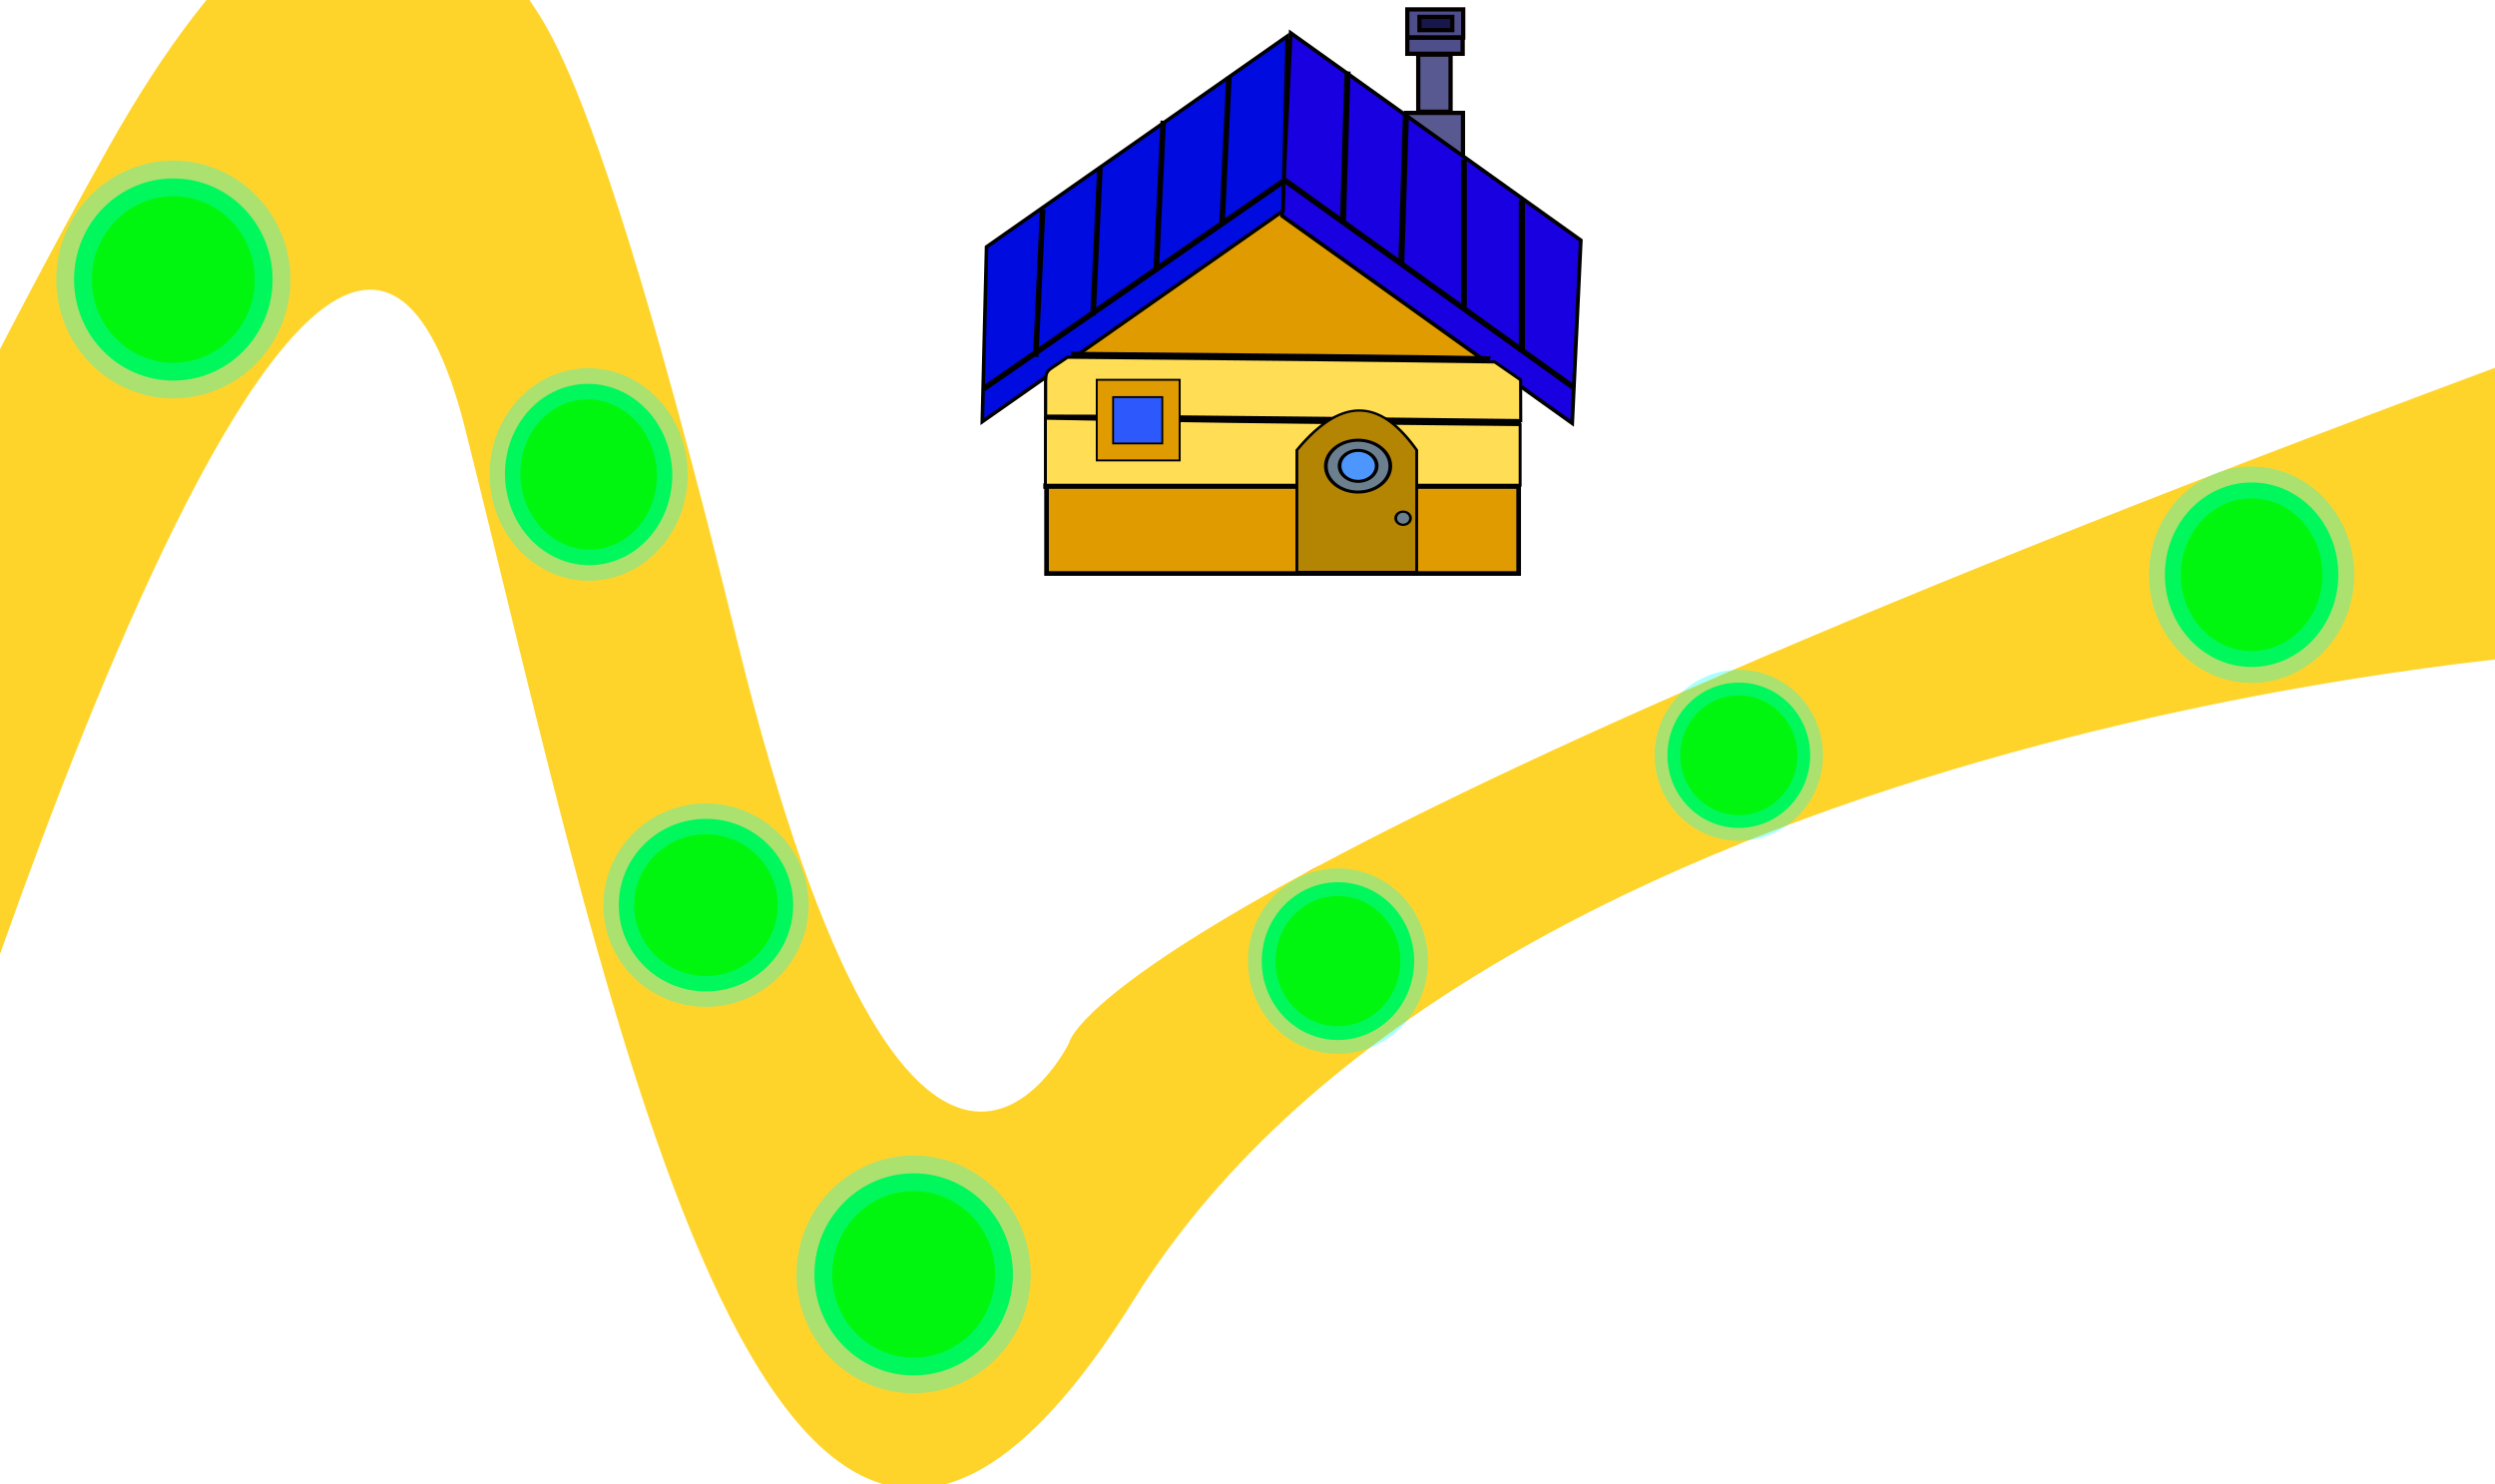
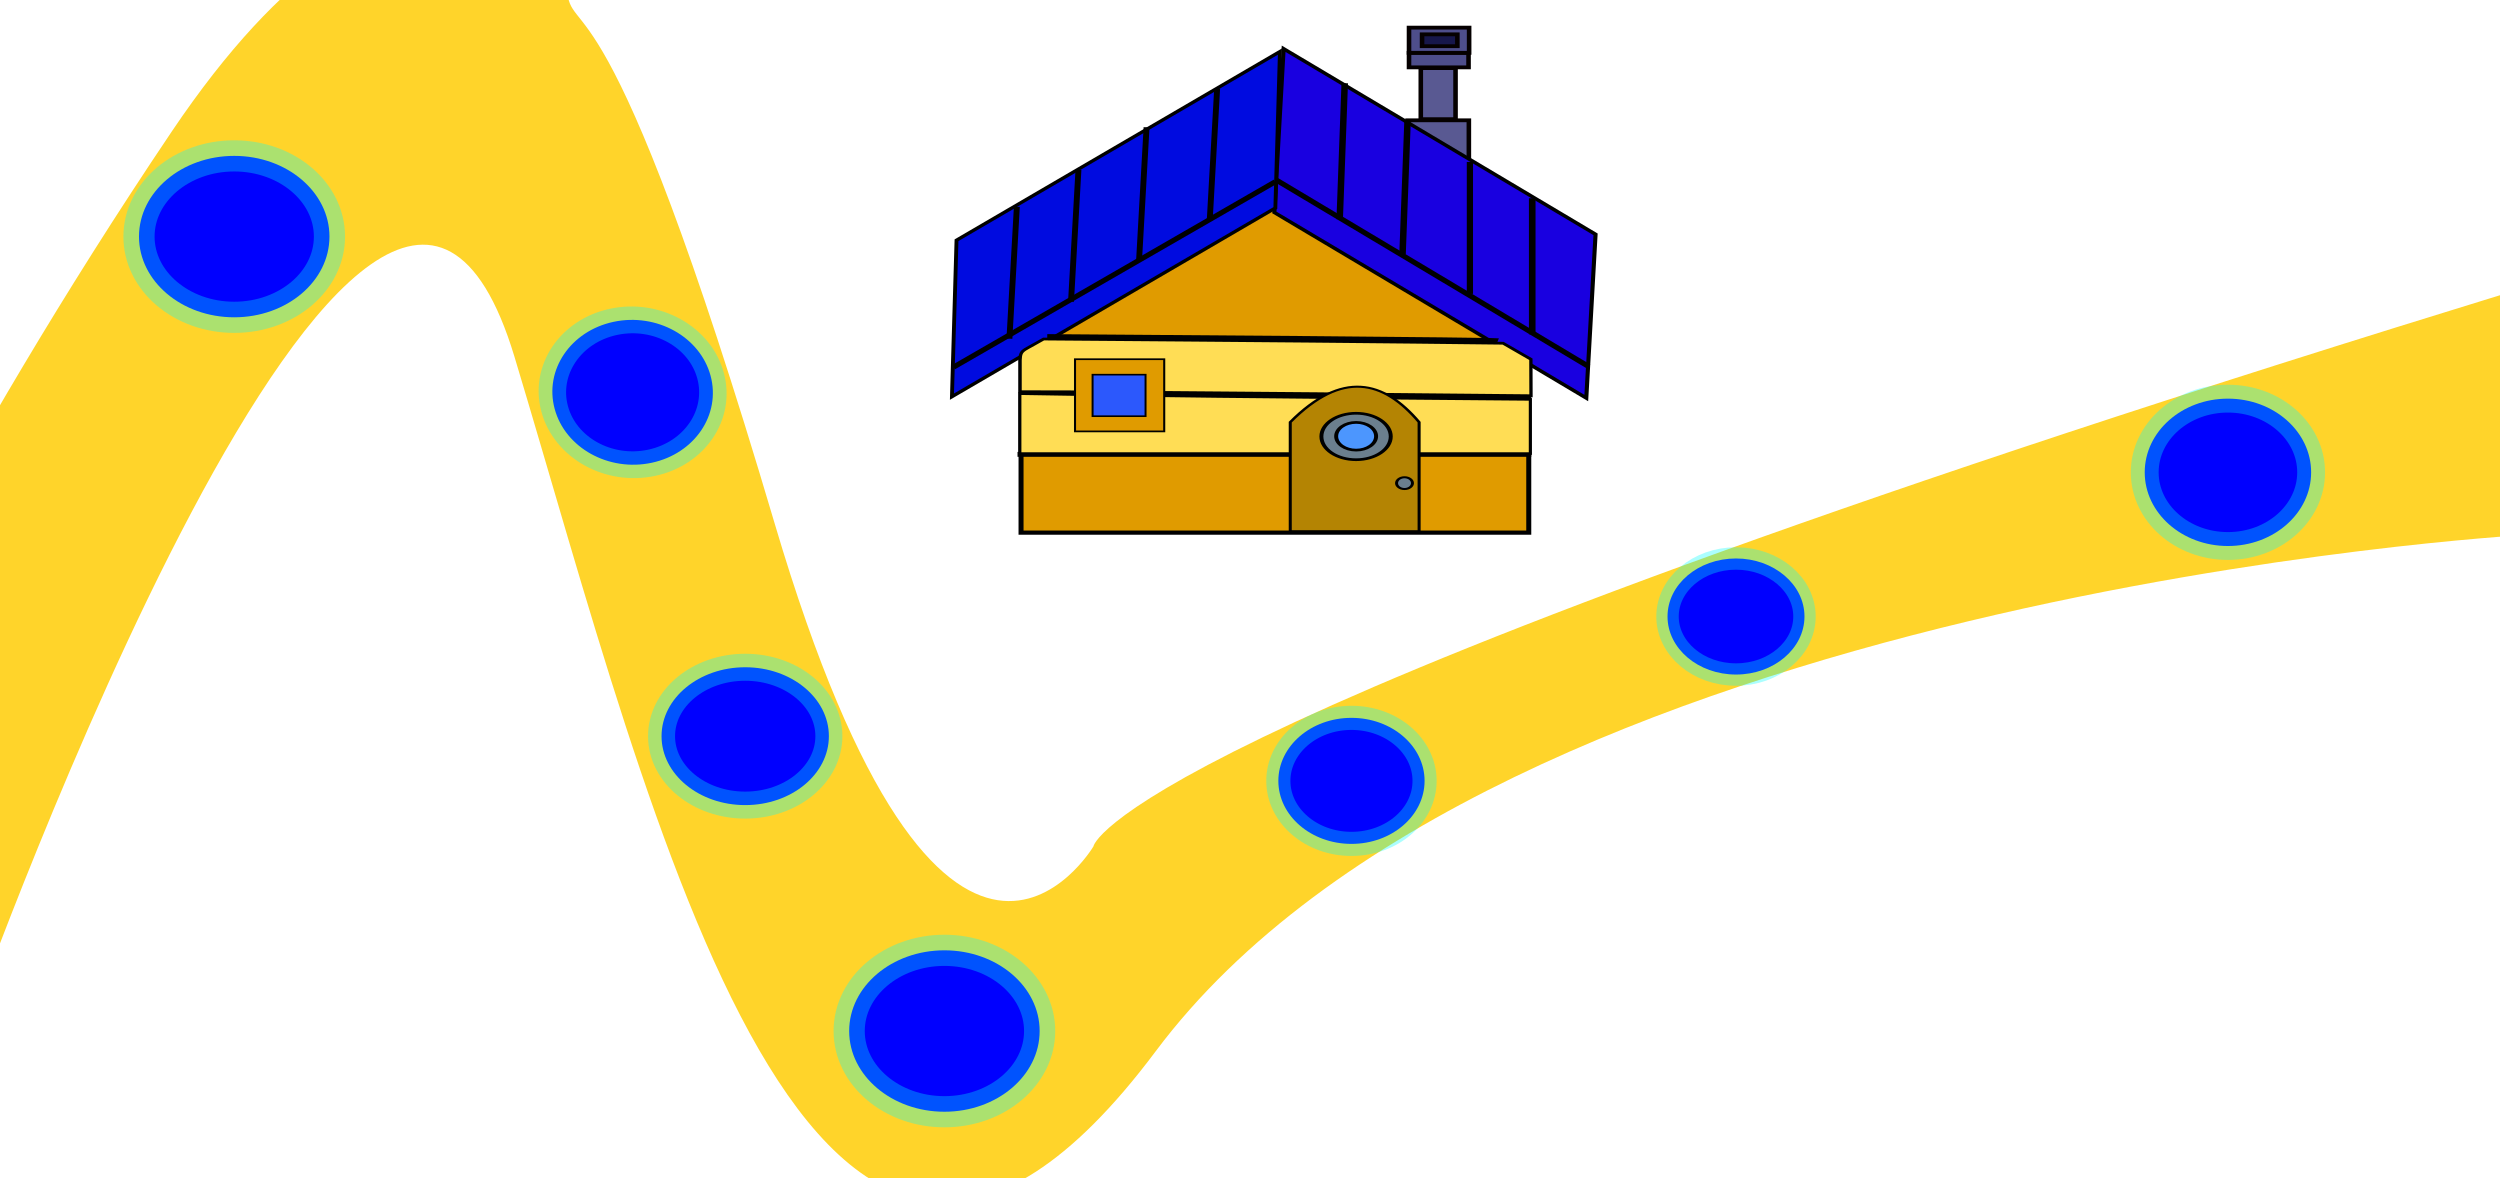
- <svg xmlns="http://www.w3.org/2000/svg" width="987" height="587" viewBox="0 0 261.144 155.31" version="1.1" id="svg8">
+ <svg xmlns="http://www.w3.org/2000/svg" width="1380" height="650" viewBox="0 0 365.125 171.979" version="1.1" id="svg8">
  <defs id="defs2" />
-   <g id="layer1" transform="translate(0,-141.6896)">
-     <ellipse style="fill:#0000ff;fill-opacity:1;stroke:#fb0000;stroke-width:2.861;stroke-miterlimit:4;stroke-dasharray:none;stroke-opacity:1" id="path1009-9-4-4-1" cx="226.391" cy="205.53" rx="7.973" ry="8.118" />
-     <ellipse style="fill:#0000ff;fill-opacity:1;stroke:#fb0000;stroke-width:2.521;stroke-miterlimit:4;stroke-dasharray:none;stroke-opacity:1" id="path1009-9-4-4" cx="181.429" cy="221.015" rx="7.026" ry="7.154" />
-     <ellipse style="fill:#0000ff;fill-opacity:1;stroke:#fb0000;stroke-width:2.751;stroke-miterlimit:4;stroke-dasharray:none;stroke-opacity:1" id="path1009-9-4" cx="141.552" cy="240.821" rx="7.667" ry="7.806" />
-     <ellipse style="fill:#0000ff;fill-opacity:1;stroke:#fb0000;stroke-width:3.729;stroke-miterlimit:4;stroke-dasharray:none;stroke-opacity:1" id="path1009-9" cx="95.25" cy="275.833" rx="10.391" ry="10.58" />
-     <ellipse style="fill:#0000ff;fill-opacity:1;stroke:#fb0000;stroke-width:3.043;stroke-miterlimit:4;stroke-dasharray:none;stroke-opacity:1" id="path1009-1-1" cx="71.815" cy="233.122" rx="8.277" ry="8.844" />
-     <path id="path200" transform="matrix(0.2645833,0,0,0.2645833,0,141.6896)" style="fill:#ffd42a;fill-opacity:1;stroke:#000000;stroke-width:0;stroke-linecap:butt;stroke-linejoin:miter;stroke-miterlimit:4;stroke-dasharray:none;stroke-opacity:1" d="M 158.572,-50.143 C 129.644,-49.428 89.286,-24.429 42.857,58.428 -50,224.142 -98.572,354.143 -98.572,354.143 c 0,0 54.287,124.285 54.287,134.285 0,10 5.164,7.916 5.164,7.916 0,0 165.665,-555.584 223.244,-326.279 57.579,229.305 123.021,571.221 264.449,344.078 141.429,-227.143 564.285,-255.715 564.285,-255.715 0,0 81.428,-32.857 47.143,-57.143 -34.286,-24.286 430,-244.284 -100,-45.713 -530,198.571 -537.143,257.143 -537.143,257.143 0,0 -61.43,124.286 -131.43,-160 C 221.428,-31.571 207.143,15.571 205.715,-13 c -0.714,-14.286 -18.214,-37.857 -47.143,-37.143 z" />
-     <ellipse style="fill:#00f60f;fill-opacity:1;stroke:#00fbfb;stroke-width:3.729;stroke-miterlimit:4;stroke-dasharray:none;stroke-opacity:0.332" id="path1009" cx="18.143" cy="170.945" rx="10.391" ry="10.58" />
-     <g id="g1170" transform="matrix(0.6377061,0,0,0.6377061,196.7093,100.4396)">
+   <g id="layer1" transform="translate(0,-125.0208)">
+     <path id="path200" style="fill:#ffd42a;fill-opacity:1;stroke:#000000;stroke-width:0;stroke-linecap:butt;stroke-linejoin:miter;stroke-miterlimit:4;stroke-dasharray:none;stroke-opacity:1" d="m 66.085,112.196 c -10.246,0.211 -24.539,7.58 -40.983,32.007 -32.887,48.853 -50.09,87.178 -50.09,87.178 0,0 19.227,36.64 19.227,39.588 0,2.948 1.829,2.334 1.829,2.334 0,0 58.674,-163.789 79.067,-96.189 20.393,67.6 43.571,168.399 93.661,101.436 50.09,-66.963 199.854,-75.386 199.854,-75.386 0,0 28.84,-9.686 16.697,-16.846 -12.143,-7.16 152.294,-72.016 -35.417,-13.476 -187.711,58.54 -190.241,75.807 -190.241,75.807 0,0 -21.757,36.64 -46.549,-47.169 C 88.346,117.671 83.287,131.569 82.781,123.146 82.528,118.934 76.33,111.985 66.085,112.196 Z" />
+     <ellipse style="fill:#0000ff;fill-opacity:1;stroke:#00fbfb;stroke-width:4.554;stroke-miterlimit:4;stroke-dasharray:none;stroke-opacity:0.332" id="path1009" cx="34.209" cy="159.575" rx="13.909" ry="11.788" />
+     <g id="g1170" transform="matrix(0.956992,0,0,0.7965775,279.9355,76.30117)">
      <g style="stroke:#050000;stroke-width:0.7;stroke-miterlimit:4;stroke-dasharray:none;stroke-opacity:1" transform="translate(22.12264,-24.01812)" id="g1063">
        <path style="fill:#000058;fill-opacity:0.651;stroke:#050000;stroke-width:2.646;stroke-miterlimit:4;stroke-dasharray:none;stroke-opacity:1" d="m -369.666,-166.381 v 35.404 h 20.047 v -35.404 z m -7.625,36.172 v 62.125 h 35.354 v -62.125 z m 4.75,62.166 -25.859,0.24 V 0.133 h 76.791 l -1.566,-68.176 h -25.467 z" id="rect1027" transform="matrix(0.2645833,0,0,0.2645833,0,141.6896)" />
        <g style="stroke:#050000;stroke-width:0.7;stroke-miterlimit:4;stroke-dasharray:none;stroke-opacity:1" id="g1056">
          <rect y="94.87" x="-99.604" height="2.66" width="9.085" id="rect1036" style="fill:#000058;fill-opacity:0.694;stroke:#050000;stroke-width:0.7;stroke-miterlimit:4;stroke-dasharray:none;stroke-opacity:1" />
          <rect y="90.247" x="-99.604" height="4.623" width="9.173" id="rect1040" style="fill:#000058;fill-opacity:0.693;stroke:#050000;stroke-width:0.7;stroke-miterlimit:4;stroke-dasharray:none;stroke-opacity:1" />
          <rect y="91.475" x="-97.612" height="2.173" width="5.386" id="rect1042" style="fill:#000031;fill-opacity:0.704;stroke:#050000;stroke-width:0.7;stroke-miterlimit:4;stroke-dasharray:none;stroke-opacity:1" />
        </g>
      </g>
      <g transform="translate(46.84506,-86.84197)" id="g1092">
        <path style="fill:#e09b00;fill-opacity:1;stroke:#000000;stroke-width:0.765;stroke-miterlimit:4;stroke-dasharray:none;stroke-opacity:1" d="m -183.536,210.884 39.527,-26.08 37.958,26.08 v 34.774 h -77.485 z" id="rect36" />
        <g id="g924" transform="matrix(1.014843,0,0,1,1.269055,0.8182699)">
          <rect transform="matrix(0.8094836,0.5871426,-0.04640789,0.9989226,0,0)" y="251.375" x="-161.768" height="30.049" width="57.949" id="rect876-3" style="fill:#1900e0;fill-opacity:1;stroke:#000000;stroke-width:0.737;stroke-miterlimit:4;stroke-dasharray:none;stroke-opacity:1" />
          <path id="path908" d="m -144.009,179.979 47.247,34.396" style="fill:none;stroke:#000000;stroke-width:0.9;stroke-linecap:butt;stroke-linejoin:miter;stroke-miterlimit:4;stroke-dasharray:none;stroke-opacity:1" />
          <path id="path910" d="m -134.182,187.384 0.756,-24.944" style="fill:none;stroke:#000000;stroke-width:0.977;stroke-linecap:butt;stroke-linejoin:miter;stroke-miterlimit:4;stroke-dasharray:none;stroke-opacity:1" />
          <path id="path912" d="m -124.732,193.81 0.756,-24.565" style="fill:none;stroke:#000000;stroke-width:0.978;stroke-linecap:butt;stroke-linejoin:miter;stroke-miterlimit:4;stroke-dasharray:none;stroke-opacity:1" />
          <path id="path914" d="M -114.602,201.07 V 176.879" style="fill:none;stroke:#000000;stroke-width:0.937;stroke-linecap:butt;stroke-linejoin:miter;stroke-miterlimit:4;stroke-dasharray:none;stroke-opacity:1" />
          <path id="path916" d="M -105.229,208.478 V 183.532" style="fill:none;stroke:#000000;stroke-width:0.995;stroke-linecap:butt;stroke-linejoin:miter;stroke-miterlimit:4;stroke-dasharray:none;stroke-opacity:1" />
        </g>
        <g id="g961" transform="translate(-0.7169858,1.335941)">
          <rect transform="matrix(0.8189131,-0.5739175,-0.02433775,0.9997038,0,0)" y="56.67" x="-233.587" height="28.689" width="60.27" id="rect876" style="fill:#000be0;fill-opacity:1;stroke:#000000;stroke-width:0.734;stroke-miterlimit:4;stroke-dasharray:none;stroke-opacity:1" />
          <path id="path906" d="m -193.146,213.996 49.137,-34.018" style="fill:none;stroke:#000000;stroke-width:0.9;stroke-linecap:butt;stroke-linejoin:miter;stroke-miterlimit:4;stroke-dasharray:none;stroke-opacity:1" />
          <path id="path926" d="m -164.798,194.19 c 1.134,-24.19 1.134,-24.19 1.134,-24.19" style="fill:none;stroke:#000000;stroke-width:0.9;stroke-linecap:butt;stroke-linejoin:miter;stroke-miterlimit:4;stroke-dasharray:none;stroke-opacity:1" />
          <path id="path926-2" d="m -154.025,187.085 c 1.134,-24.19 1.134,-24.19 1.134,-24.19" style="fill:none;stroke:#000000;stroke-width:0.9;stroke-linecap:butt;stroke-linejoin:miter;stroke-miterlimit:4;stroke-dasharray:none;stroke-opacity:1" />
          <path id="path926-1" d="m -175.192,201.977 c 1.134,-24.19 1.134,-24.19 1.134,-24.19" style="fill:none;stroke:#000000;stroke-width:0.9;stroke-linecap:butt;stroke-linejoin:miter;stroke-miterlimit:4;stroke-dasharray:none;stroke-opacity:1" />
          <path id="path926-4" d="m -184.594,208.767 c 1.134,-24.19 1.134,-24.19 1.134,-24.19" style="fill:none;stroke:#000000;stroke-width:0.9;stroke-linecap:butt;stroke-linejoin:miter;stroke-miterlimit:4;stroke-dasharray:none;stroke-opacity:1" />
        </g>
        <path style="fill:none;stroke:#000000;stroke-width:0.907;stroke-linecap:butt;stroke-linejoin:miter;stroke-miterlimit:4;stroke-dasharray:none;stroke-opacity:1" d="m -183.821,220.271 78.011,0.756" id="path963" />
        <path style="fill:none;stroke:#000000;stroke-width:0.903;stroke-linecap:butt;stroke-linejoin:miter;stroke-miterlimit:4;stroke-dasharray:none;stroke-opacity:1" d="m -184.074,231.308 h 78.398" id="path965" />
        <path style="fill:#ffdd55;fill-opacity:1;stroke:#000000;stroke-width:0.479;stroke-miterlimit:4;stroke-dasharray:none;stroke-opacity:1" d="m -183.72,225.669 v -5.494 l 13.337,0.261 c 7.335,0.143 24.866,0.38 38.956,0.526 l 25.619,0.266 v 4.967 4.967 h -38.956 -38.956 z" id="path979" />
        <path style="fill:none;stroke:#000000;stroke-width:0.85;stroke-linecap:butt;stroke-linejoin:miter;stroke-miterlimit:4;stroke-dasharray:none;stroke-opacity:1" d="m -179.539,209.687 c 68.225,0.567 68.792,0.756 68.792,0.756" id="path1004" />
        <path style="fill:#ffdd55;fill-opacity:1;stroke:#000000;stroke-width:0.506;stroke-miterlimit:4;stroke-dasharray:none;stroke-opacity:1" d="m -137.767,220.188 c -17.154,-0.183 -34.503,-0.34 -38.553,-0.35 l -7.364,-0.017 v -3.561 c 0,-4.058 -0.224,-3.521 2.131,-5.113 l 1.458,-0.986 21.549,0.204 c 11.852,0.112 27.631,0.286 35.063,0.386 l 13.514,0.182 2.12,1.468 2.12,1.468 0.009,3.355 0.009,3.355 -0.433,-0.028 c -0.238,-0.015 -14.468,-0.178 -31.622,-0.361 z" id="path1006" />
        <rect style="fill:#e09b00;fill-opacity:1;stroke:#000000;stroke-width:0.316;stroke-miterlimit:4;stroke-dasharray:none;stroke-opacity:1" id="rect1008" width="13.613" height="13.235" x="-175.298" y="213.864" />
        <rect style="fill:#2c58fc;fill-opacity:1;stroke:#000000;stroke-width:0.3;stroke-miterlimit:4;stroke-dasharray:none;stroke-opacity:1" id="rect1010" width="8.084" height="7.615" x="-172.619" y="216.697" />
        <g id="g1025" transform="matrix(1.51557,0,0,1.242804,207.7483,-34.28957)">
          <path id="rect1012" d="m -231.068,208.955 c 5.234,-7.696 9.372,-6.209 12.976,0 v 16.097 h -12.976 z" style="fill:#b48403;fill-opacity:1;stroke:#000000;stroke-width:0.305;stroke-miterlimit:4;stroke-dasharray:none;stroke-opacity:1" />
          <ellipse ry="3.425" rx="3.492" cy="211.073" cx="-224.44" id="path1015" style="fill:#4c7ecc;fill-opacity:0.693;stroke:#000000;stroke-width:0.4;stroke-miterlimit:4;stroke-dasharray:none;stroke-opacity:1" />
          <ellipse ry="2.043" rx="2.01" cy="211.039" cx="-224.434" id="path1017" style="fill:#4c96fe;fill-opacity:1;stroke:#000000;stroke-width:0.4;stroke-miterlimit:4;stroke-dasharray:none;stroke-opacity:1" />
          <ellipse ry="0.869" rx="0.802" cy="217.955" cx="-219.562" id="path1019" style="fill:#4c7ecc;fill-opacity:0.693;stroke:#000000;stroke-width:0.3;stroke-miterlimit:4;stroke-dasharray:none;stroke-opacity:1" />
        </g>
      </g>
    </g>
-     <ellipse style="fill:#00f60f;fill-opacity:1;stroke:#00fbfb;stroke-width:3.243;stroke-miterlimit:4;stroke-dasharray:none;stroke-opacity:0.332" id="path1009-7" cx="18.128" cy="200.743" rx="8.779" ry="9.469" transform="matrix(0.9687637,-0.2479857,0.2194285,0.9756286,0,0)" />
-     <ellipse style="fill:#00f60f;fill-opacity:1;stroke:#00fbfb;stroke-width:3.23;stroke-miterlimit:4;stroke-dasharray:none;stroke-opacity:0.332" id="path1009-1" cx="73.894" cy="236.429" rx="9.128" ry="9.034" />
-     <ellipse style="fill:#00f60f;fill-opacity:1;stroke:#00fbfb;stroke-width:3.729;stroke-miterlimit:4;stroke-dasharray:none;stroke-opacity:0.332" id="path1009-4" cx="95.628" cy="275.077" rx="10.391" ry="10.58" />
-     <ellipse style="fill:#00f60f;fill-opacity:1;stroke:#00fbfb;stroke-width:2.887;stroke-miterlimit:4;stroke-dasharray:none;stroke-opacity:0.332" id="path1009-72" cx="140.04" cy="242.288" rx="7.977" ry="8.26" />
-     <ellipse style="fill:#00f60f;fill-opacity:1;stroke:#00fbfb;stroke-width:2.681;stroke-miterlimit:4;stroke-dasharray:none;stroke-opacity:0.332" id="path1009-42" cx="181.996" cy="220.743" rx="7.471" ry="7.607" />
-     <ellipse style="fill:#00f60f;fill-opacity:1;stroke:#00fbfb;stroke-width:3.33;stroke-miterlimit:4;stroke-dasharray:none;stroke-opacity:0.332" id="path1009-49" cx="235.668" cy="201.844" rx="9.078" ry="9.658" />
+     <ellipse style="fill:#0000ff;fill-opacity:1;stroke:#00fbfb;stroke-width:3.962;stroke-miterlimit:4;stroke-dasharray:none;stroke-opacity:0.332" id="path1009-7" cx="41.699" cy="197.857" rx="11.64" ry="10.662" transform="matrix(0.9780448,-0.208395,0.2608477,0.9653799,0,0)" />
+     <ellipse style="fill:#0000ff;fill-opacity:1;stroke:#00fbfb;stroke-width:3.944;stroke-miterlimit:4;stroke-dasharray:none;stroke-opacity:0.332" id="path1009-1" cx="108.838" cy="232.539" rx="12.219" ry="10.066" />
+     <ellipse style="fill:#0000ff;fill-opacity:1;stroke:#00fbfb;stroke-width:4.554;stroke-miterlimit:4;stroke-dasharray:none;stroke-opacity:0.332" id="path1009-4" cx="137.931" cy="275.602" rx="13.909" ry="11.788" />
+     <ellipse style="fill:#0000ff;fill-opacity:1;stroke:#00fbfb;stroke-width:3.526;stroke-miterlimit:4;stroke-dasharray:none;stroke-opacity:0.332" id="path1009-72" cx="197.381" cy="239.067" rx="10.678" ry="9.204" />
+     <ellipse style="fill:#0000ff;fill-opacity:1;stroke:#00fbfb;stroke-width:3.275;stroke-miterlimit:4;stroke-dasharray:none;stroke-opacity:0.332" id="path1009-42" cx="253.543" cy="215.062" rx="10.001" ry="8.476" />
+     <ellipse style="fill:#0000ff;fill-opacity:1;stroke:#00fbfb;stroke-width:4.067;stroke-miterlimit:4;stroke-dasharray:none;stroke-opacity:0.332" id="path1009-49" cx="325.389" cy="194.004" rx="12.152" ry="10.761" />
  </g>
</svg>
